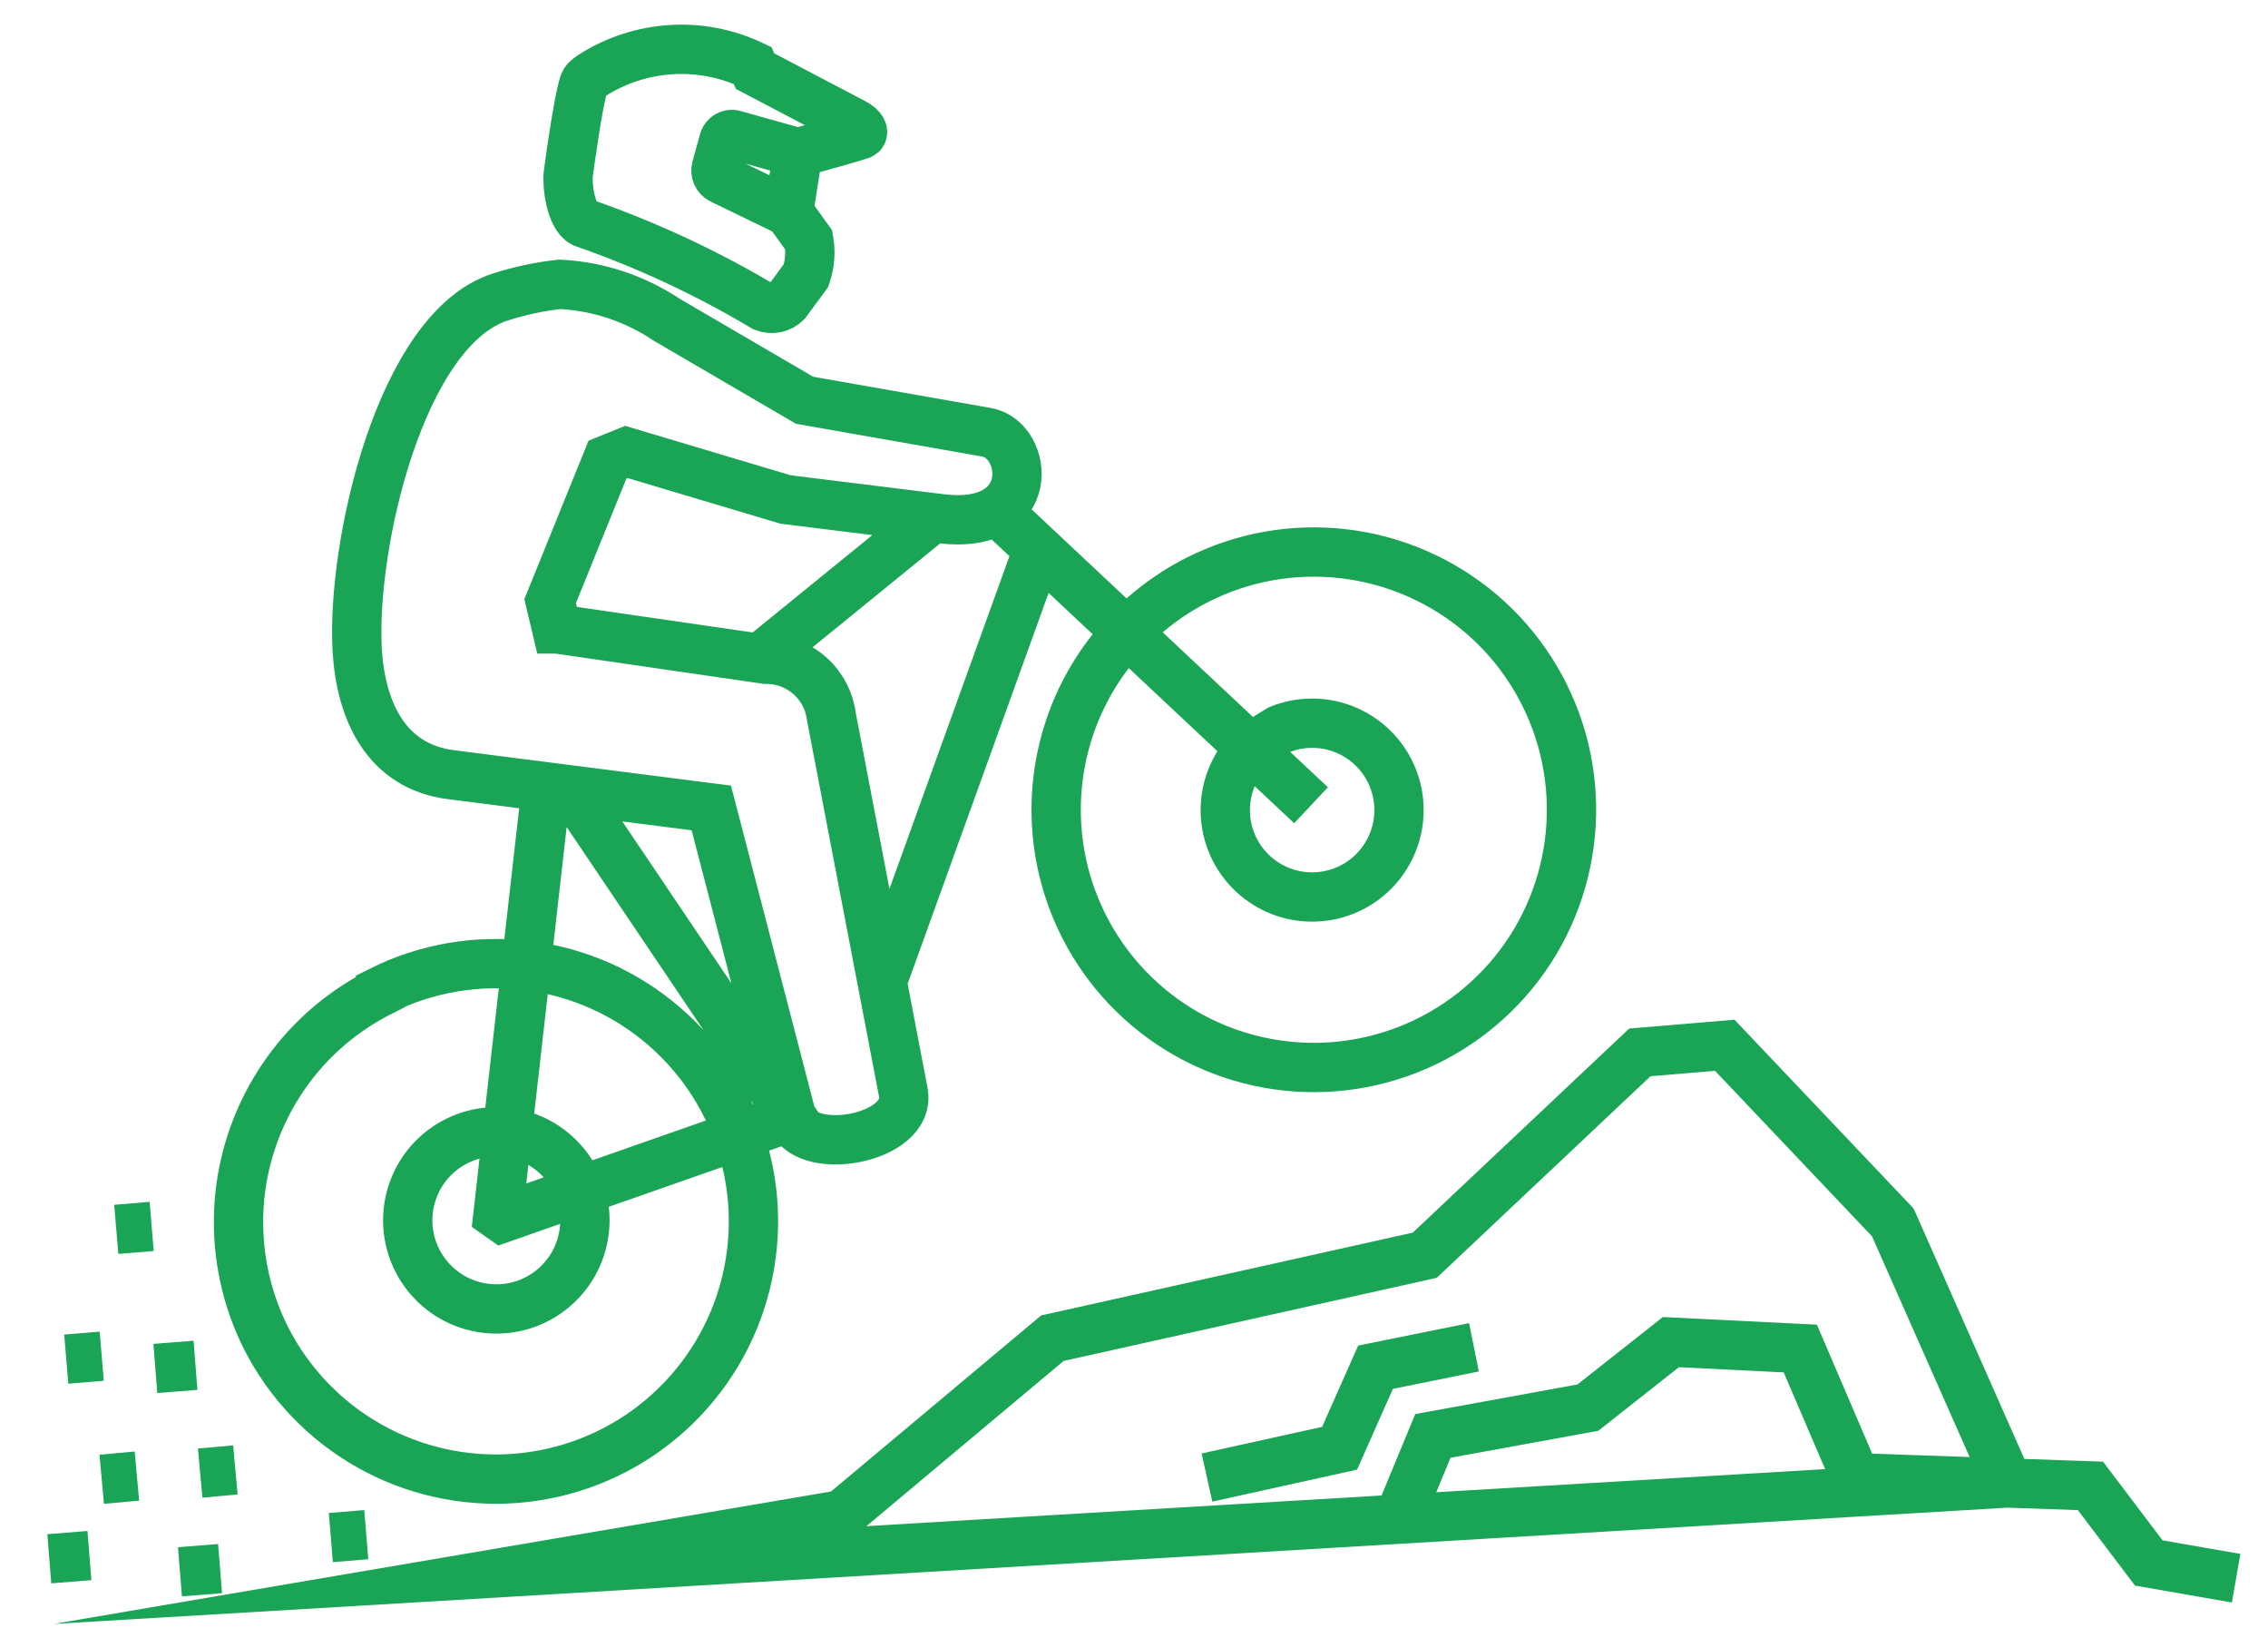
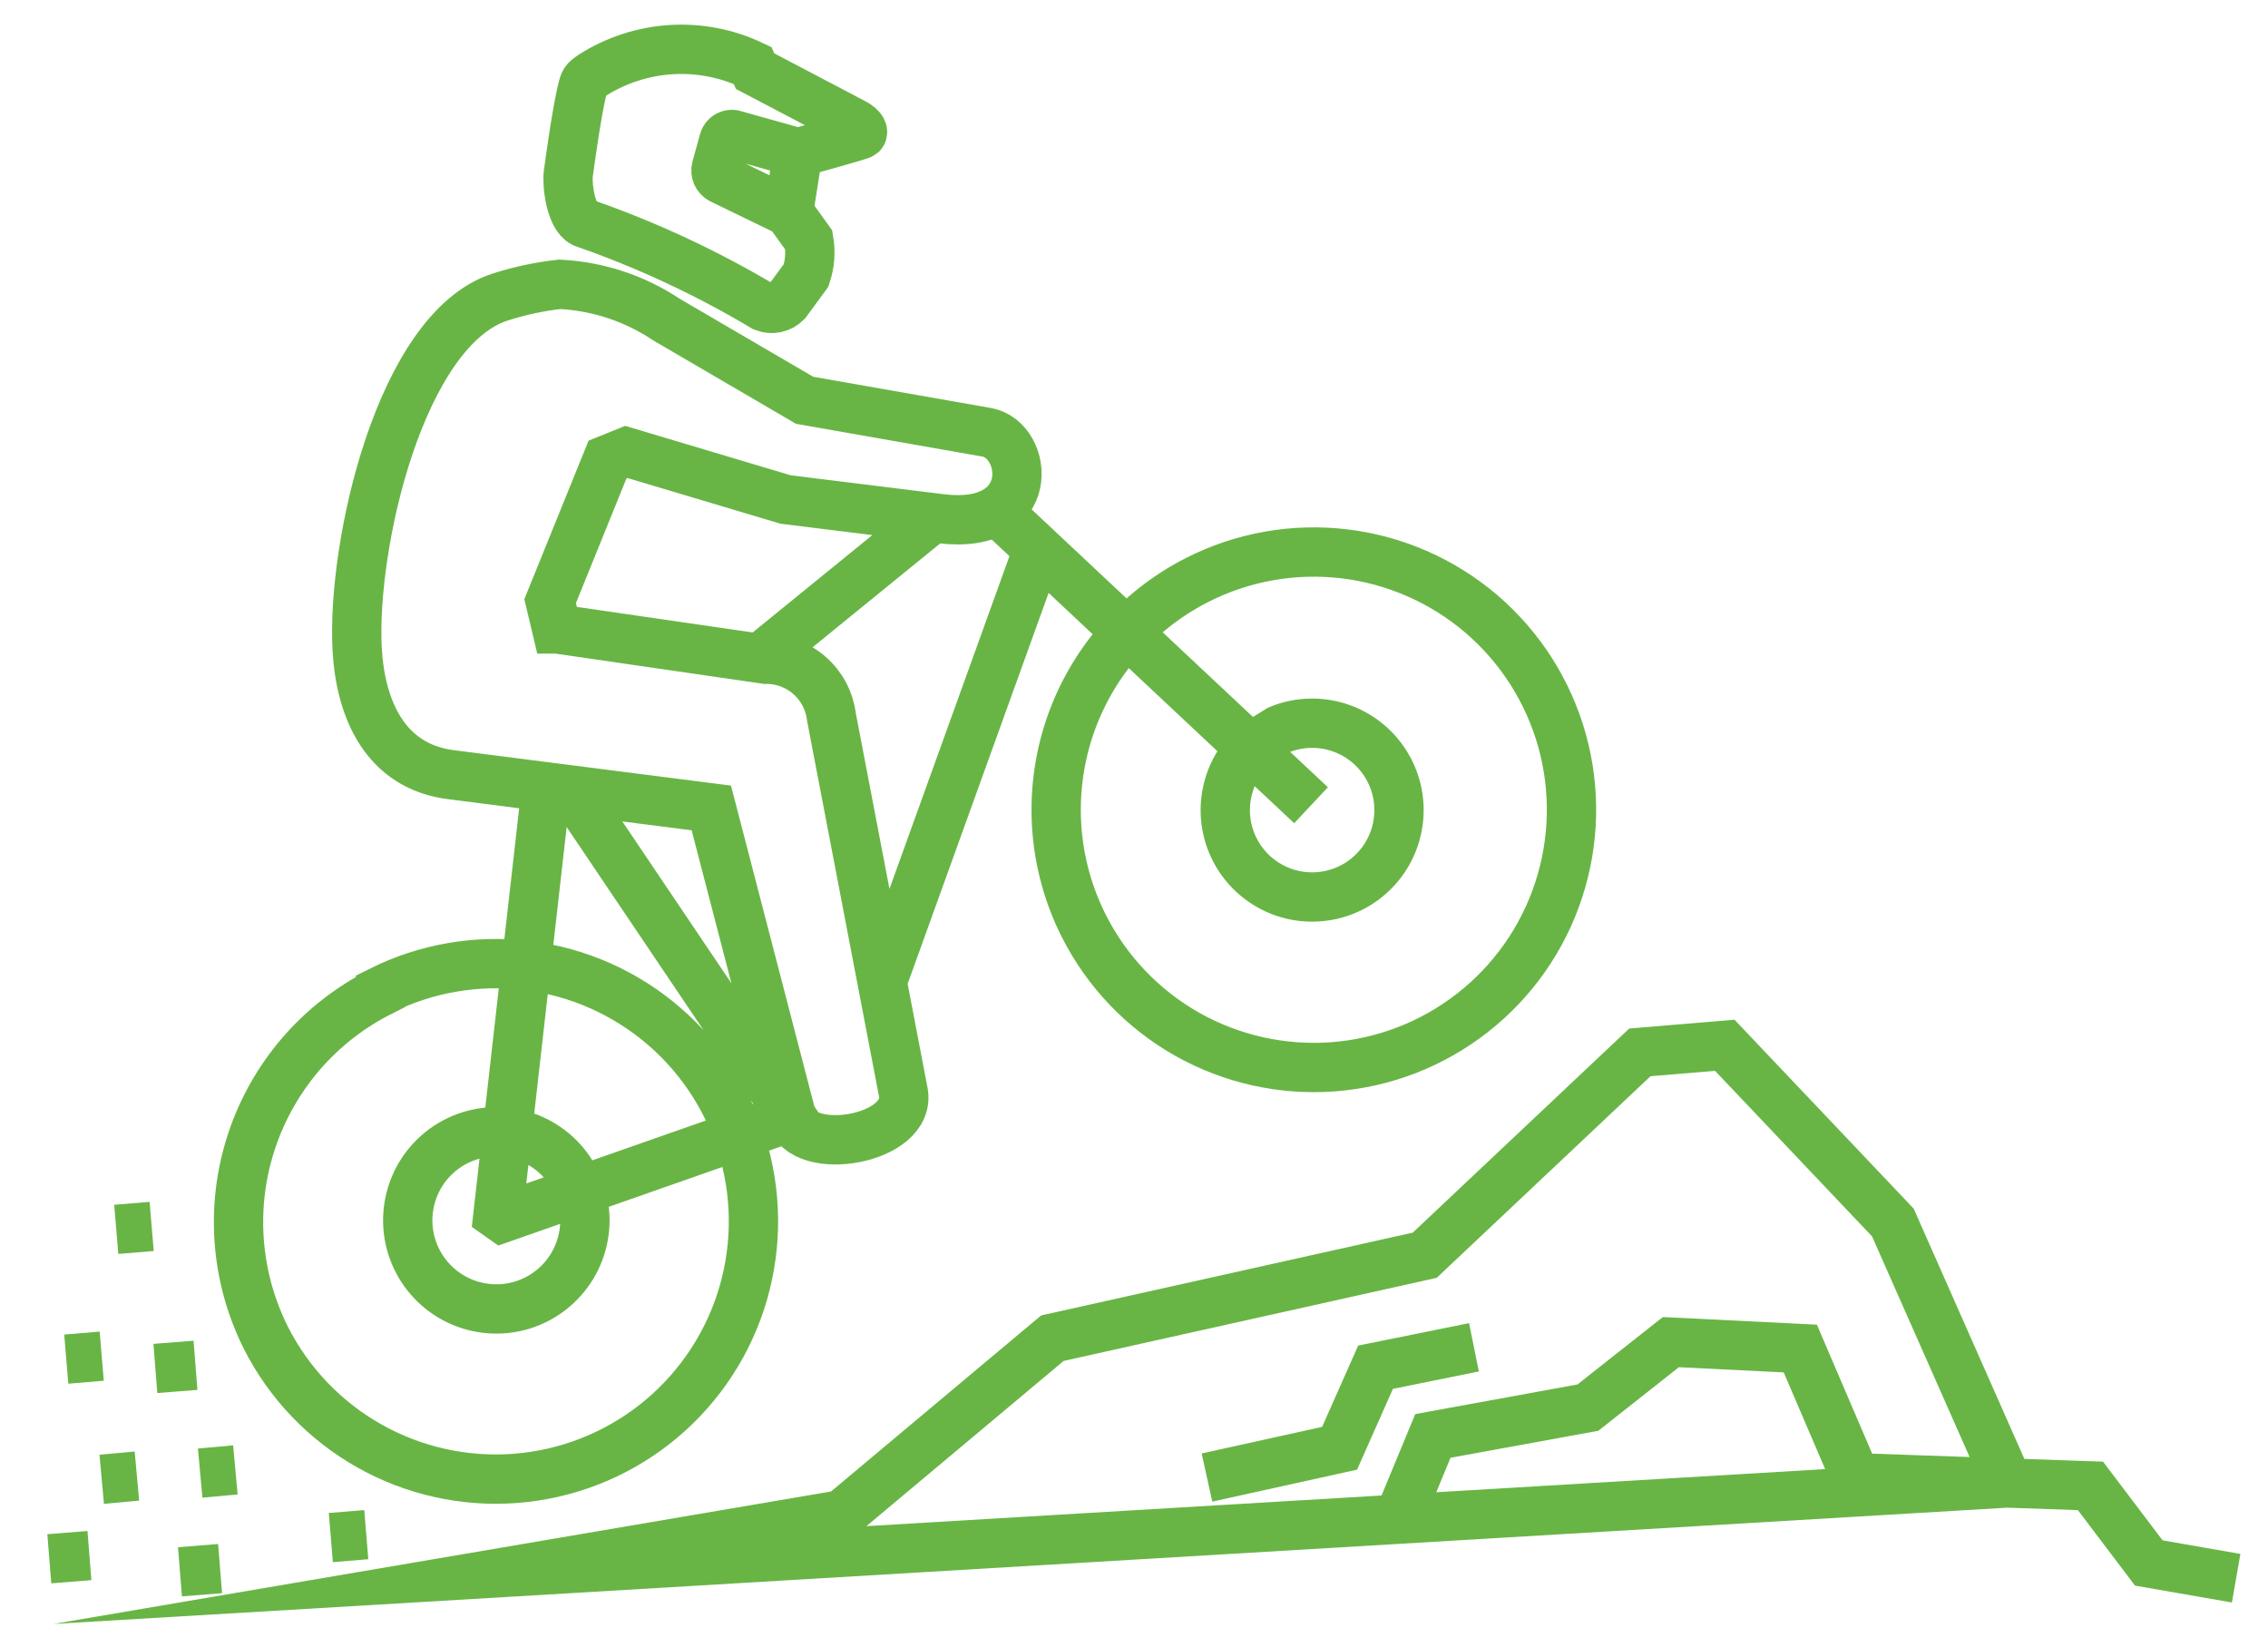
<svg xmlns="http://www.w3.org/2000/svg" width="46" height="33" viewBox="0 0 46 33" fill="none">
-   <path d="M45.354 32L43.582 31.691L42.399 30.128L37.637 29.963L36.514 27.343L33.889 27.213L32.206 28.541L29.062 29.115L28.463 30.562M24.48 29.959L27.17 29.365L27.899 27.722L29.895 27.318M4.774 29.804L4.06 29.869M3.965 27.683L3.151 27.747M7.429 31.117L6.71 31.176M2.777 29.929L2.063 29.994M2.063 27.498L1.344 27.558M3.076 24.867L2.358 24.927M4.464 31.805L3.65 31.87M1.814 31.541L1 31.606M10.184 31.885L17.072 30.712L21.345 27.133L28.897 25.451L33.26 21.338L34.982 21.194L38.391 24.787L40.727 30.068L10.184 31.885Z" stroke="#1AA456" stroke-miterlimit="22.93" />
-   <path d="M15.994 4.298L16.184 3.095C16.324 3.055 17.442 2.75 17.477 2.72C17.512 2.69 17.512 2.596 17.312 2.491L15.315 1.443L15.265 1.328C14.751 1.082 14.182 0.971 13.613 1.006C13.043 1.041 12.492 1.221 12.011 1.527C11.851 1.637 11.851 1.647 11.806 1.832C11.707 2.236 11.577 3.145 11.527 3.519C11.497 3.759 11.577 4.388 11.831 4.517C13.108 4.96 14.335 5.532 15.495 6.224C15.572 6.254 15.656 6.261 15.736 6.245C15.817 6.228 15.891 6.188 15.949 6.13L16.349 5.585C16.427 5.354 16.446 5.107 16.404 4.867L15.994 4.298ZM15.994 4.298L14.627 3.634C14.587 3.613 14.556 3.579 14.538 3.539C14.52 3.498 14.516 3.452 14.527 3.409L14.677 2.865C14.681 2.84 14.691 2.816 14.707 2.796C14.722 2.775 14.741 2.758 14.764 2.746C14.786 2.734 14.811 2.727 14.837 2.726C14.862 2.725 14.888 2.73 14.911 2.74L16.179 3.095M18.949 10.472L15.415 13.347M16.054 22.641L10.184 24.698L10.099 24.638L11.082 15.955L11.591 16.02L16.054 22.641ZM16.054 22.641C16.259 23.485 18.51 23.115 18.32 22.142L16.863 14.535C16.823 14.21 16.666 13.912 16.42 13.696C16.174 13.481 15.857 13.364 15.53 13.367L11.302 12.753H11.292L11.158 12.189L12.321 9.319L12.705 9.164L15.934 10.128L19.079 10.517C21.066 10.762 20.861 8.915 20.012 8.765L16.319 8.116L13.524 6.484C12.878 6.052 12.128 5.803 11.352 5.765C10.94 5.81 10.534 5.897 10.139 6.025C8.123 6.679 7.129 11.051 7.244 13.168C7.314 14.405 7.828 15.543 9.151 15.708L14.427 16.382L16.054 22.641ZM20.202 10.337L26.591 16.327M21.056 11.136L17.891 19.911M10.559 23.015C10.987 23.137 11.355 23.414 11.591 23.792C11.827 24.17 11.914 24.622 11.835 25.06C11.757 25.499 11.518 25.892 11.166 26.165C10.814 26.438 10.373 26.57 9.929 26.535C9.485 26.501 9.069 26.303 8.763 25.98C8.456 25.657 8.281 25.231 8.27 24.786C8.26 24.341 8.415 23.907 8.706 23.57C8.997 23.233 9.403 23.016 9.845 22.961L10.559 23.015ZM25.947 14.795C26.356 14.628 26.813 14.62 27.227 14.774C27.641 14.928 27.982 15.232 28.183 15.626C28.384 16.02 28.429 16.474 28.31 16.9C28.191 17.325 27.917 17.691 27.541 17.924C27.166 18.156 26.717 18.239 26.283 18.157C25.849 18.074 25.462 17.831 25.198 17.476C24.935 17.122 24.814 16.681 24.861 16.242C24.907 15.802 25.117 15.396 25.448 15.104L25.947 14.795ZM7.718 20.091C8.642 19.629 9.681 19.451 10.705 19.579C11.729 19.707 12.692 20.136 13.473 20.811C14.254 21.486 14.818 22.377 15.093 23.372C15.368 24.366 15.342 25.42 15.019 26.401C14.696 27.381 14.09 28.243 13.277 28.88C12.465 29.516 11.482 29.897 10.453 29.976C9.424 30.054 8.394 29.826 7.495 29.32C6.595 28.814 5.865 28.053 5.397 27.134C5.088 26.52 4.903 25.852 4.852 25.166C4.801 24.481 4.886 23.793 5.102 23.141C5.317 22.488 5.66 21.885 6.108 21.365C6.557 20.845 7.105 20.419 7.718 20.11V20.091ZM24.28 11.76C25.202 11.291 26.242 11.107 27.269 11.23C28.295 11.353 29.262 11.778 30.048 12.45C30.833 13.123 31.401 14.014 31.68 15.009C31.959 16.005 31.936 17.061 31.614 18.044C31.293 19.027 30.687 19.892 29.873 20.53C29.06 21.169 28.075 21.551 27.044 21.63C26.013 21.708 24.982 21.479 24.081 20.972C23.181 20.464 22.451 19.701 21.984 18.778C21.359 17.543 21.25 16.11 21.68 14.794C22.111 13.478 23.046 12.387 24.28 11.76Z" stroke="#1AA456" stroke-miterlimit="22.93" />
+   <path d="M45.354 32L43.582 31.691L42.399 30.128L37.637 29.963L36.514 27.343L33.889 27.213L32.206 28.541L29.062 29.115L28.463 30.562M24.48 29.959L27.17 29.365L27.899 27.722L29.895 27.318M4.774 29.804L4.06 29.869M3.965 27.683L3.151 27.747M7.429 31.117L6.71 31.176M2.777 29.929L2.063 29.994M2.063 27.498L1.344 27.558M3.076 24.867L2.358 24.927M4.464 31.805L3.65 31.87M1.814 31.541L1 31.606M10.184 31.885L17.072 30.712L21.345 27.133L28.897 25.451L33.26 21.338L34.982 21.194L38.391 24.787L40.727 30.068L10.184 31.885Z" stroke="#68B545" stroke-miterlimit="22.93" />
+   <path d="M15.994 4.298L16.184 3.095C16.324 3.055 17.442 2.75 17.477 2.72C17.512 2.69 17.512 2.596 17.312 2.491L15.315 1.443L15.265 1.328C14.751 1.082 14.182 0.971 13.613 1.006C13.043 1.041 12.492 1.221 12.011 1.527C11.851 1.637 11.851 1.647 11.806 1.832C11.707 2.236 11.577 3.145 11.527 3.519C11.497 3.759 11.577 4.388 11.831 4.517C13.108 4.96 14.335 5.532 15.495 6.224C15.572 6.254 15.656 6.261 15.736 6.245C15.817 6.228 15.891 6.188 15.949 6.13L16.349 5.585C16.427 5.354 16.446 5.107 16.404 4.867L15.994 4.298ZM15.994 4.298L14.627 3.634C14.587 3.613 14.556 3.579 14.538 3.539C14.52 3.498 14.516 3.452 14.527 3.409L14.677 2.865C14.681 2.84 14.691 2.816 14.707 2.796C14.722 2.775 14.741 2.758 14.764 2.746C14.786 2.734 14.811 2.727 14.837 2.726C14.862 2.725 14.888 2.73 14.911 2.74L16.179 3.095M18.949 10.472L15.415 13.347M16.054 22.641L10.184 24.698L10.099 24.638L11.082 15.955L11.591 16.02L16.054 22.641ZM16.054 22.641C16.259 23.485 18.51 23.115 18.32 22.142L16.863 14.535C16.823 14.21 16.666 13.912 16.42 13.696C16.174 13.481 15.857 13.364 15.53 13.367L11.302 12.753H11.292L11.158 12.189L12.321 9.319L12.705 9.164L15.934 10.128L19.079 10.517C21.066 10.762 20.861 8.915 20.012 8.765L16.319 8.116L13.524 6.484C12.878 6.052 12.128 5.803 11.352 5.765C10.94 5.81 10.534 5.897 10.139 6.025C8.123 6.679 7.129 11.051 7.244 13.168C7.314 14.405 7.828 15.543 9.151 15.708L14.427 16.382L16.054 22.641ZM20.202 10.337L26.591 16.327M21.056 11.136L17.891 19.911M10.559 23.015C10.987 23.137 11.355 23.414 11.591 23.792C11.827 24.17 11.914 24.622 11.835 25.06C11.757 25.499 11.518 25.892 11.166 26.165C10.814 26.438 10.373 26.57 9.929 26.535C9.485 26.501 9.069 26.303 8.763 25.98C8.456 25.657 8.281 25.231 8.27 24.786C8.26 24.341 8.415 23.907 8.706 23.57C8.997 23.233 9.403 23.016 9.845 22.961L10.559 23.015ZM25.947 14.795C26.356 14.628 26.813 14.62 27.227 14.774C27.641 14.928 27.982 15.232 28.183 15.626C28.384 16.02 28.429 16.474 28.31 16.9C28.191 17.325 27.917 17.691 27.541 17.924C27.166 18.156 26.717 18.239 26.283 18.157C25.849 18.074 25.462 17.831 25.198 17.476C24.935 17.122 24.814 16.681 24.861 16.242C24.907 15.802 25.117 15.396 25.448 15.104L25.947 14.795ZM7.718 20.091C8.642 19.629 9.681 19.451 10.705 19.579C11.729 19.707 12.692 20.136 13.473 20.811C14.254 21.486 14.818 22.377 15.093 23.372C15.368 24.366 15.342 25.42 15.019 26.401C14.696 27.381 14.09 28.243 13.277 28.88C12.465 29.516 11.482 29.897 10.453 29.976C9.424 30.054 8.394 29.826 7.495 29.32C6.595 28.814 5.865 28.053 5.397 27.134C5.088 26.52 4.903 25.852 4.852 25.166C4.801 24.481 4.886 23.793 5.102 23.141C5.317 22.488 5.66 21.885 6.108 21.365C6.557 20.845 7.105 20.419 7.718 20.11V20.091ZM24.28 11.76C25.202 11.291 26.242 11.107 27.269 11.23C28.295 11.353 29.262 11.778 30.048 12.45C30.833 13.123 31.401 14.014 31.68 15.009C31.959 16.005 31.936 17.061 31.614 18.044C31.293 19.027 30.687 19.892 29.873 20.53C29.06 21.169 28.075 21.551 27.044 21.63C26.013 21.708 24.982 21.479 24.081 20.972C23.181 20.464 22.451 19.701 21.984 18.778C21.359 17.543 21.25 16.11 21.68 14.794C22.111 13.478 23.046 12.387 24.28 11.76Z" stroke="#68B545" stroke-miterlimit="22.93" />
</svg>
